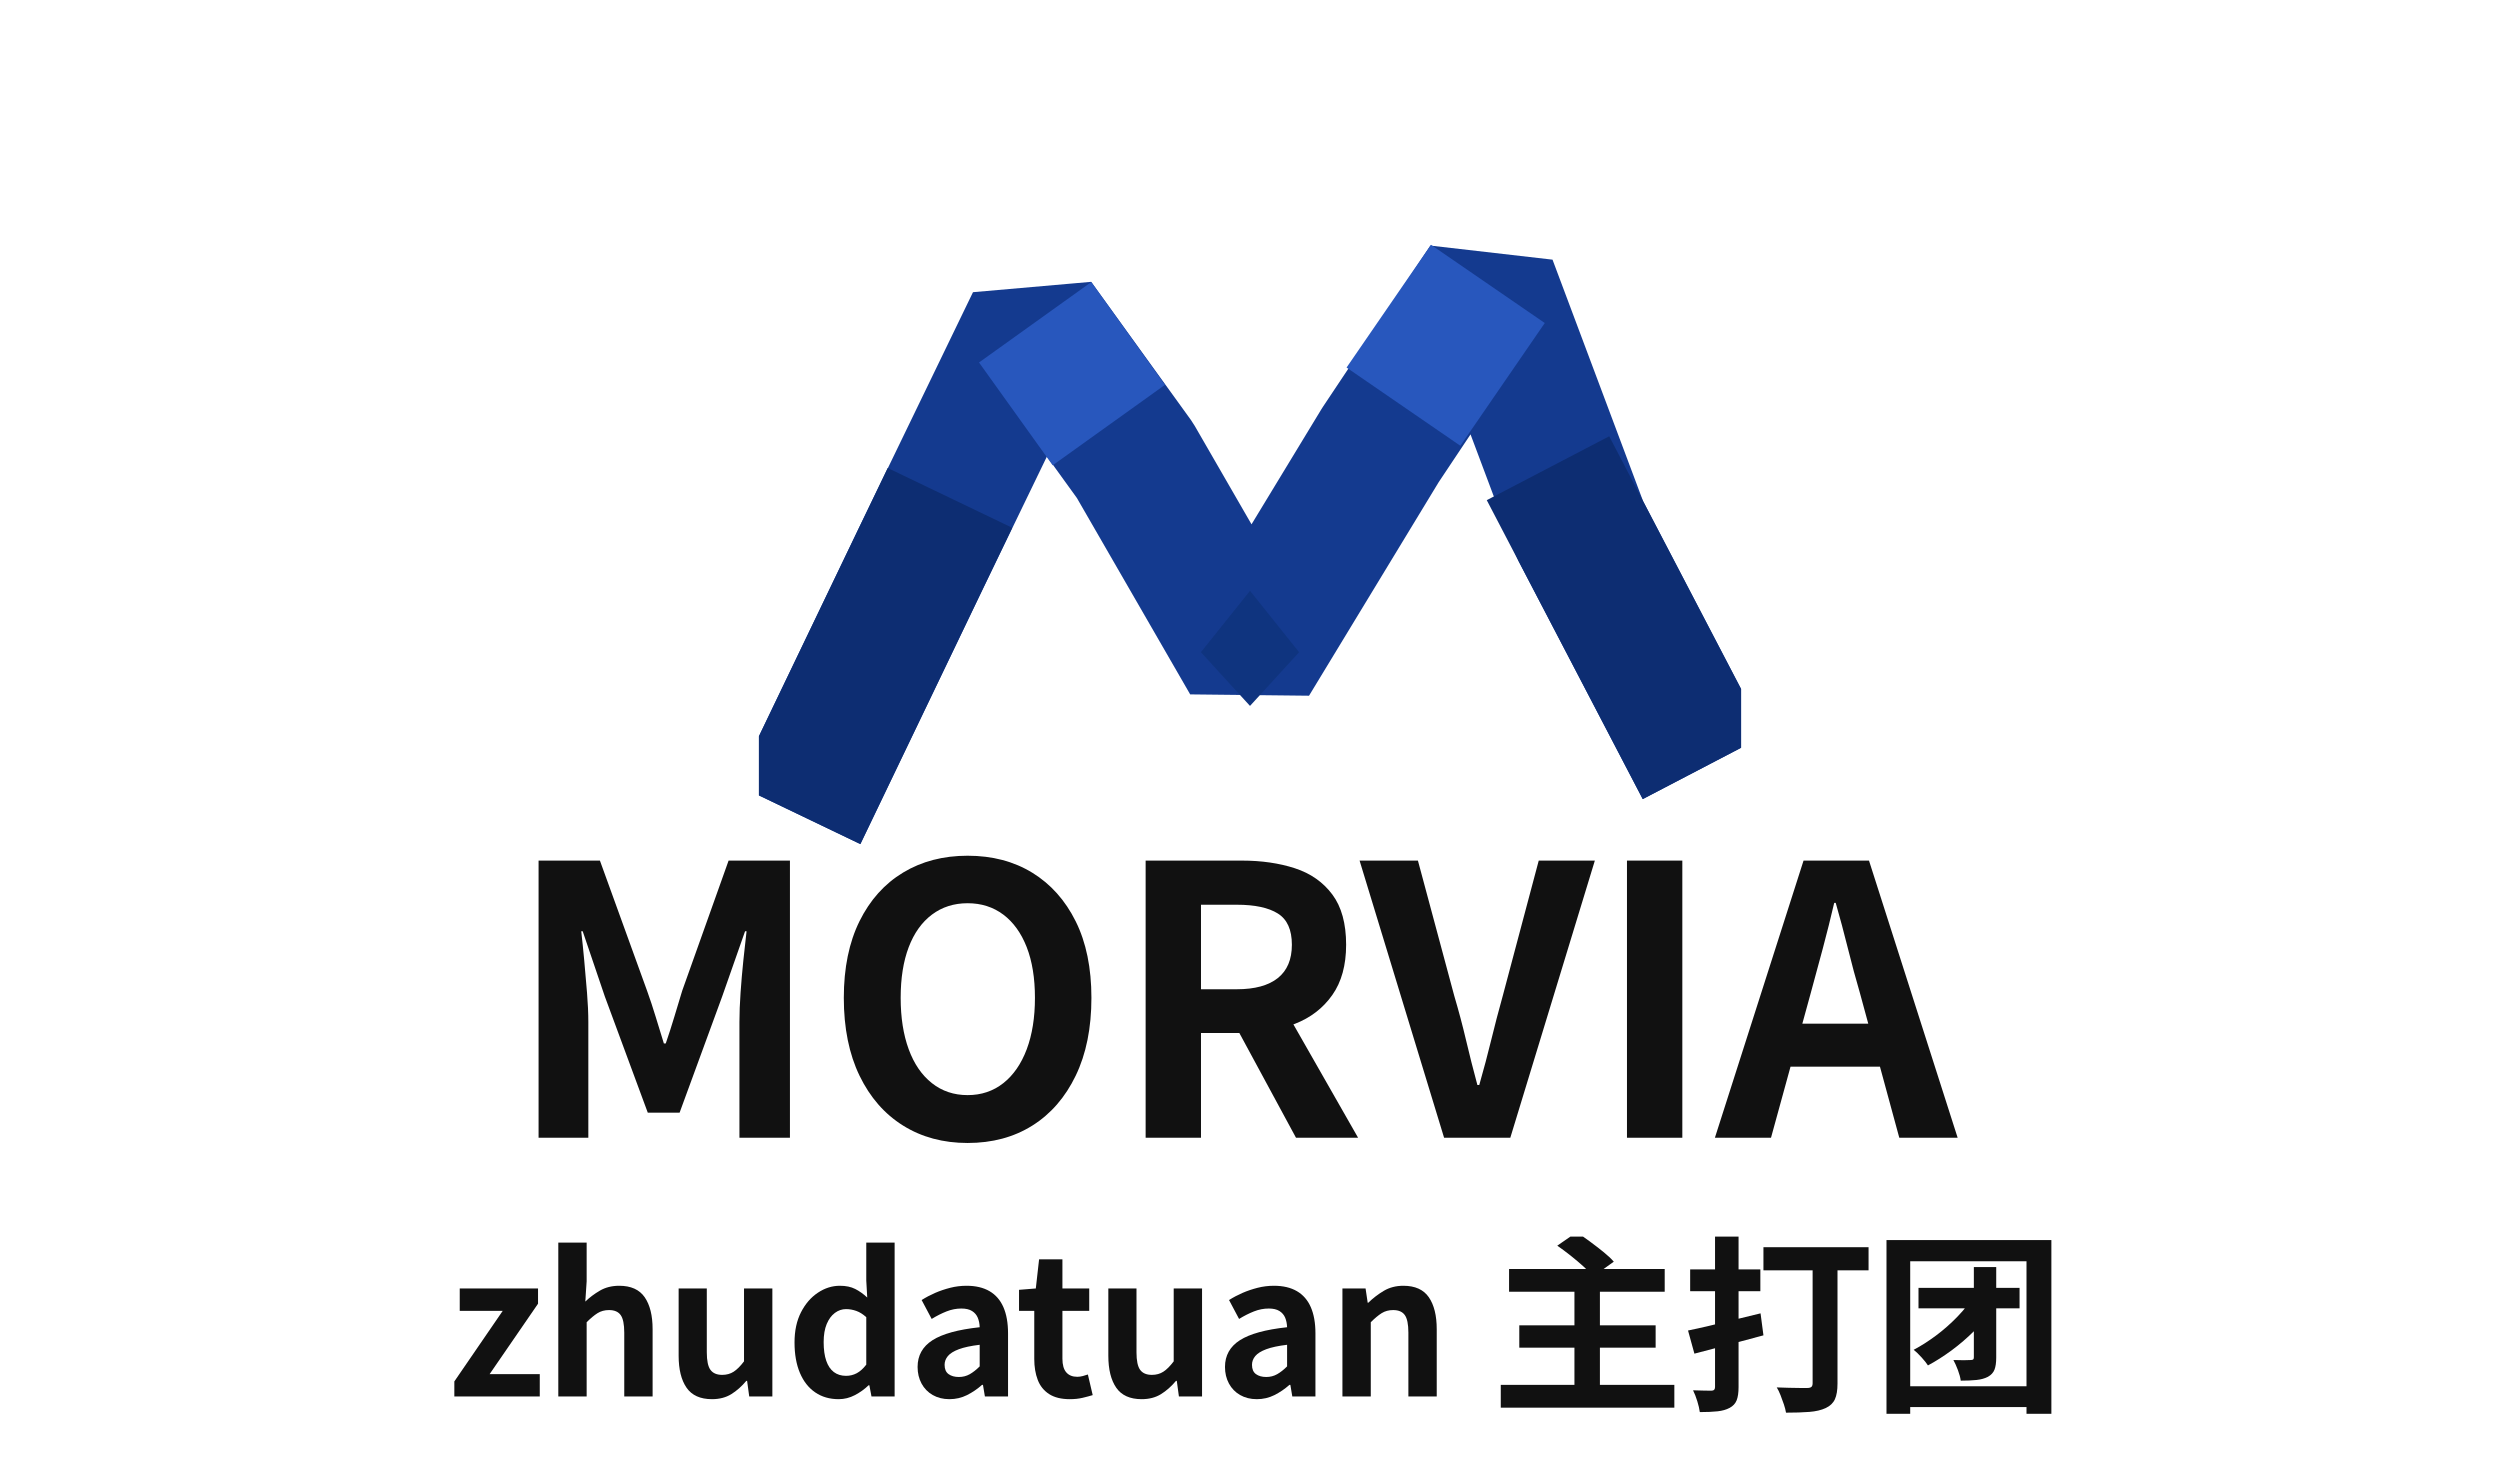
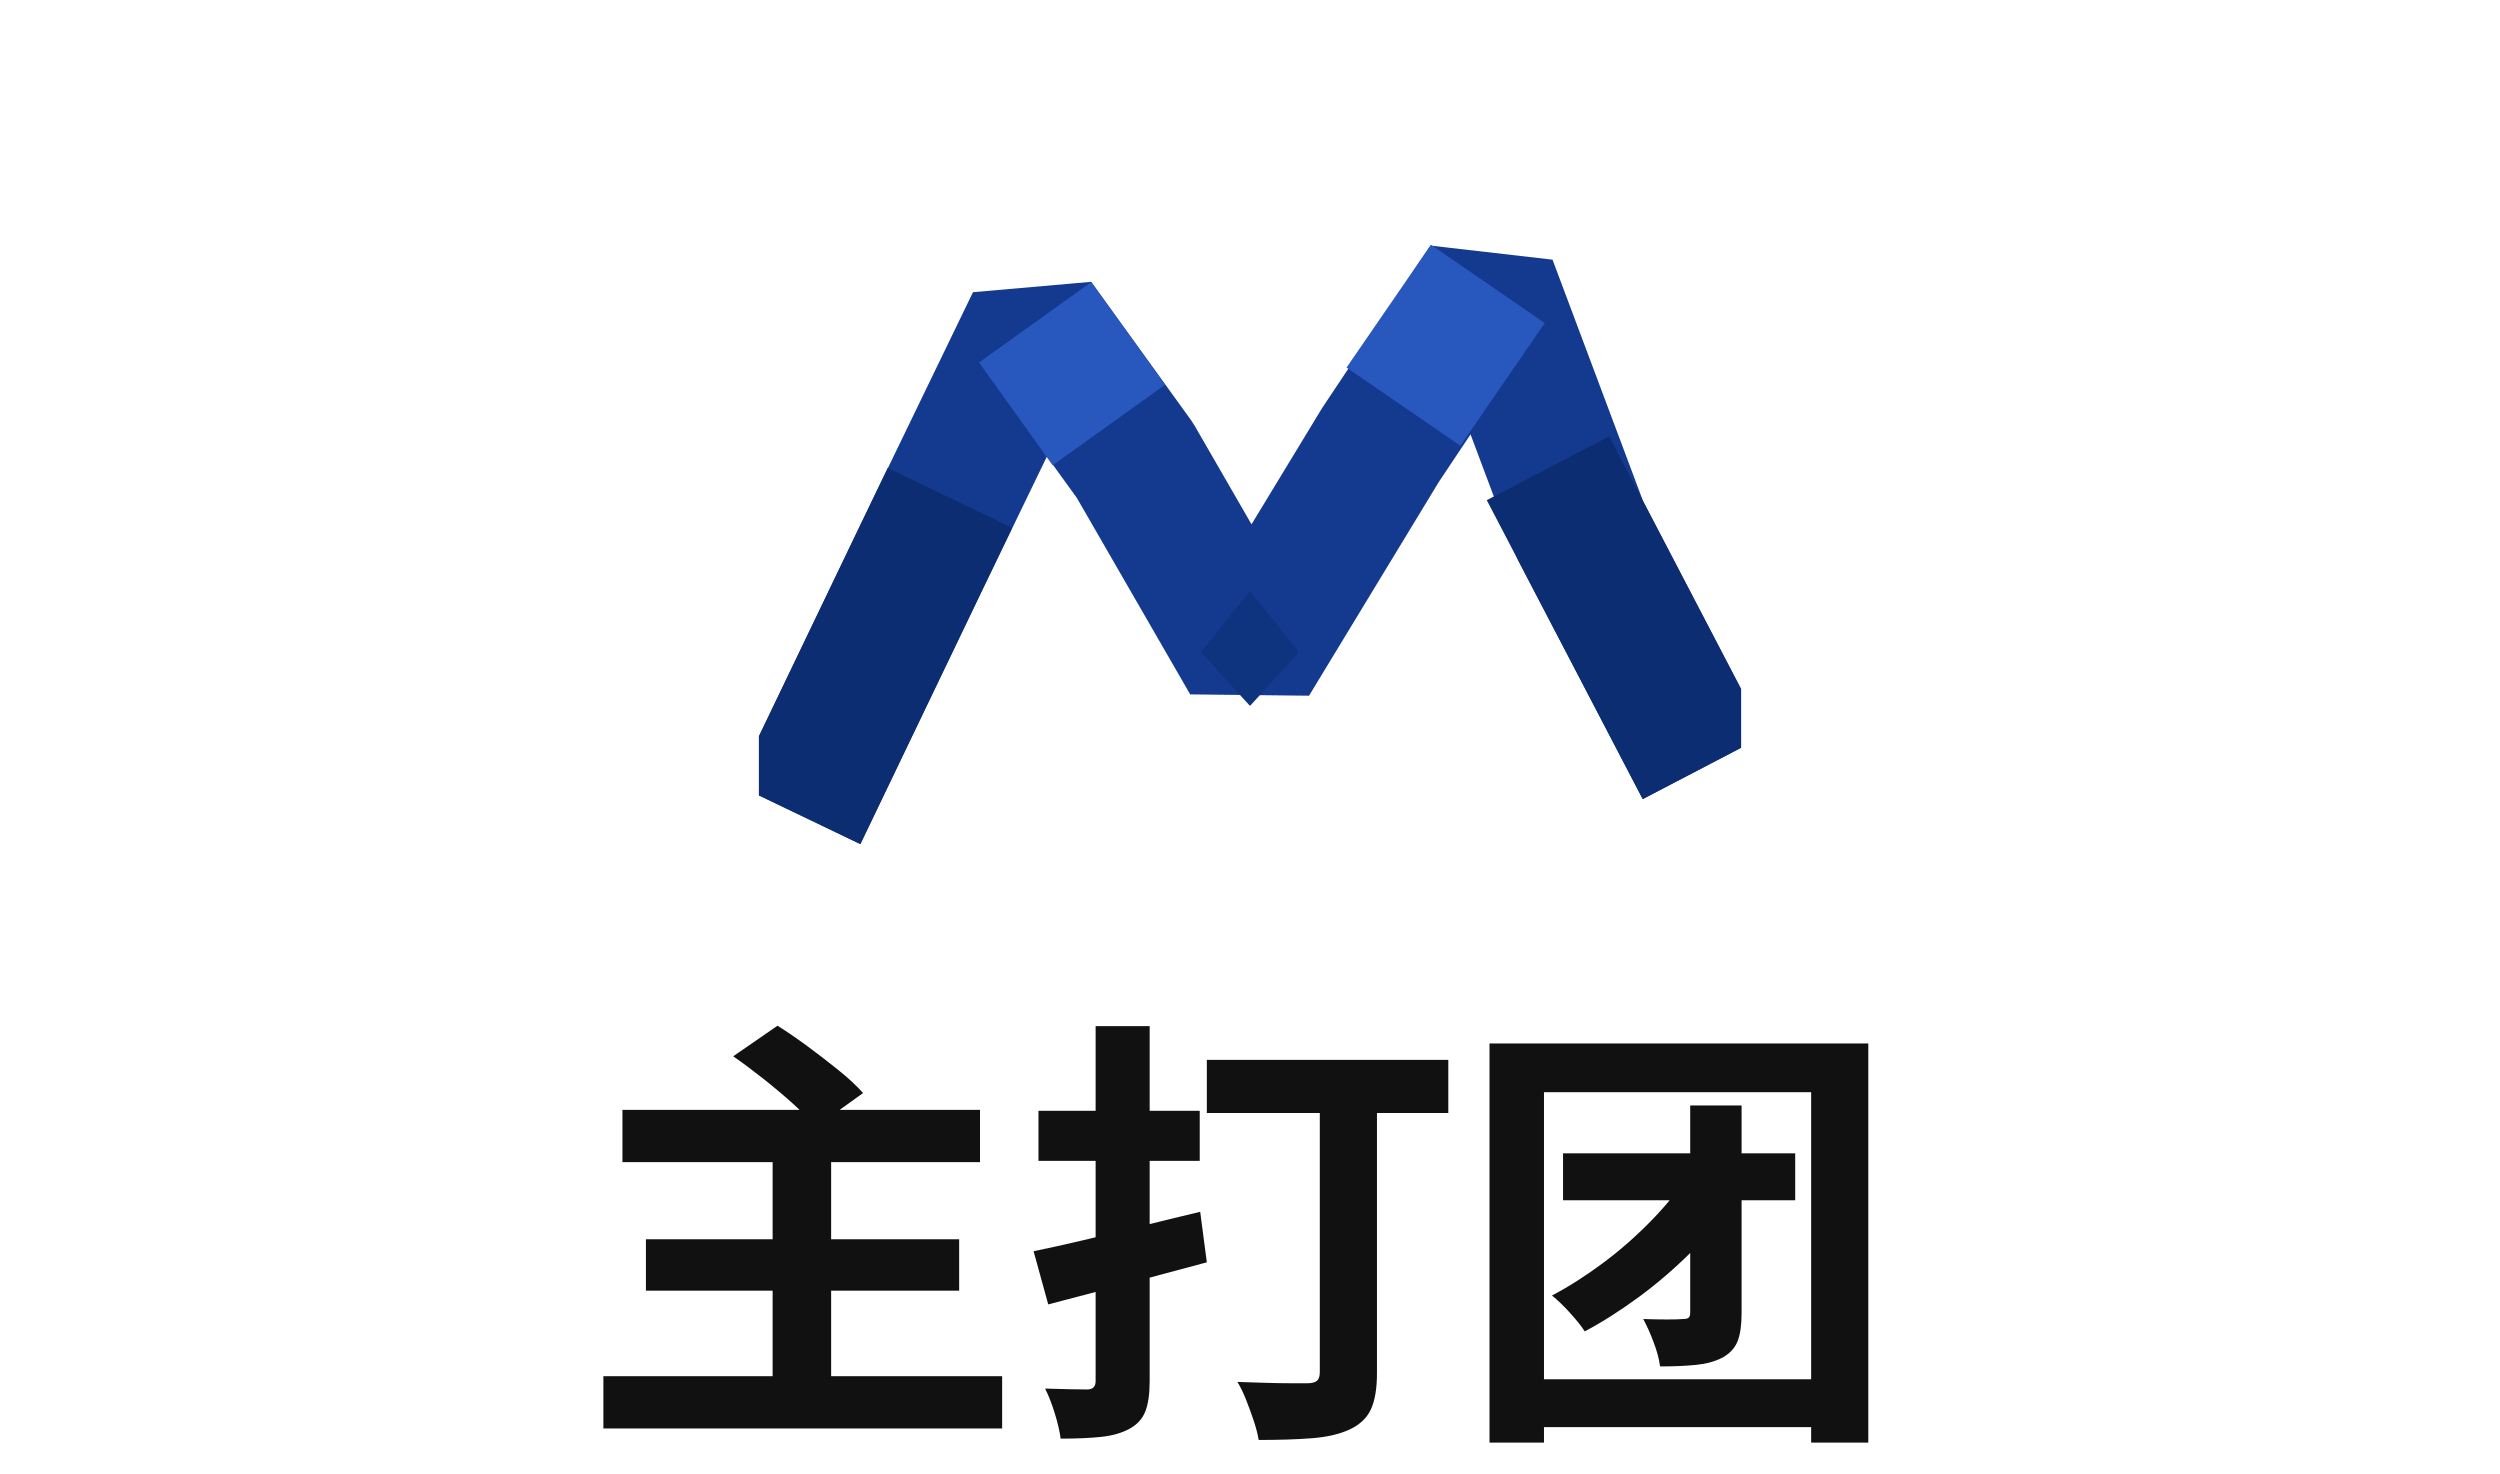
- <svg xmlns="http://www.w3.org/2000/svg" xmlns:xlink="http://www.w3.org/1999/xlink" width="560" height="330" viewBox="0 0 560 330" role="img" aria-labelledby="title desc">
+ <svg xmlns="http://www.w3.org/2000/svg" width="560" height="330" viewBox="0 0 560 330" role="img" aria-labelledby="title desc">
  <svg x="170" y="0" width="220" height="220" viewBox="0 0 64 64" preserveAspectRatio="xMinYMid meet">
    <path d="M4.5 49L10.5 36.5L18 21L24.5 30L32 43L40.5 29L47.5 18.5L53.5 34.5L59.5 46" fill="none" stroke="#143A8F" stroke-width="9" stroke-linecap="square" stroke-linejoin="bevel" />
    <path d="M4.5 49L10.5 36.5" fill="none" stroke="#0D2D72" stroke-width="9" stroke-linecap="square" />
    <path d="M18 21L22.8 27.7" fill="none" stroke="#2857BD" stroke-width="9" stroke-linecap="butt" />
    <path d="M42 26.5L47.5 18.5" fill="none" stroke="#2857BD" stroke-width="9" stroke-linecap="butt" />
    <path d="M53.5 34.5L59.5 46" fill="none" stroke="#0D2D72" stroke-width="9" stroke-linecap="square" />
    <path d="M32 38.5L35.2 42.5L32 46L28.8 42.5Z" fill="#0F347F" />
  </svg>
-   <svg x="120" y="190" width="320" height="68" viewBox="0 0 275 58" preserveAspectRatio="xMinYMid meet">
+   <svg x="130" y="226" width="300" height="102" viewBox="0 -64 216 74" preserveAspectRatio="xMinYMid meet">
    <defs>
-       <g>
-         <g id="morvia-glyph-0-0">
-           <path d="M 6.551 0 L 6.551 -53.352 L 18.359 -53.352 L 27.434 -28.297 C 28.008 -26.711 28.559 -25.043 29.09 -23.293 C 29.617 -21.539 30.145 -19.824 30.672 -18.145 L 31.031 -18.145 C 31.609 -19.824 32.16 -21.539 32.688 -23.293 C 33.215 -25.043 33.719 -26.711 34.199 -28.297 L 43.129 -53.352 L 54.938 -53.352 L 54.938 0 L 45.215 0 L 45.215 -22.246 C 45.215 -23.977 45.289 -25.871 45.434 -27.938 C 45.574 -30 45.758 -32.074 45.973 -34.164 C 46.188 -36.254 46.391 -38.113 46.586 -39.742 L 46.297 -39.742 L 41.902 -27.215 L 33.695 -4.824 L 27.574 -4.824 L 19.297 -27.215 L 15.047 -39.742 L 14.762 -39.742 C 14.953 -38.113 15.145 -36.254 15.336 -34.164 C 15.527 -32.074 15.707 -30 15.875 -27.938 C 16.043 -25.871 16.129 -23.977 16.129 -22.246 L 16.129 0 Z M 6.551 0 " />
-         </g>
-         <g id="morvia-glyph-0-1">
-           <path d="M 27.719 1.008 C 23.016 1.008 18.875 -0.109 15.301 -2.34 C 11.723 -4.57 8.93 -7.777 6.91 -11.953 C 4.895 -16.129 3.887 -21.121 3.887 -26.93 C 3.887 -32.688 4.895 -37.609 6.91 -41.688 C 8.93 -45.77 11.723 -48.887 15.301 -51.047 C 18.875 -53.207 23.016 -54.289 27.719 -54.289 C 32.473 -54.289 36.625 -53.195 40.176 -51.012 C 43.727 -48.828 46.512 -45.707 48.527 -41.652 C 50.543 -37.598 51.551 -32.688 51.551 -26.93 C 51.551 -21.121 50.543 -16.129 48.527 -11.953 C 46.512 -7.777 43.727 -4.57 40.176 -2.34 C 36.625 -0.109 32.473 1.008 27.719 1.008 Z M 27.719 -8.207 C 30.359 -8.207 32.652 -8.977 34.598 -10.512 C 36.539 -12.047 38.039 -14.219 39.098 -17.027 C 40.152 -19.836 40.68 -23.137 40.68 -26.93 C 40.68 -30.719 40.152 -33.973 39.098 -36.684 C 38.039 -39.395 36.539 -41.484 34.598 -42.949 C 32.652 -44.41 30.359 -45.145 27.719 -45.145 C 25.078 -45.145 22.789 -44.41 20.844 -42.949 C 18.898 -41.484 17.41 -39.395 16.379 -36.684 C 15.348 -33.973 14.832 -30.719 14.832 -26.93 C 14.832 -23.137 15.348 -19.836 16.379 -17.027 C 17.41 -14.219 18.898 -12.047 20.844 -10.512 C 22.789 -8.977 25.078 -8.207 27.719 -8.207 Z M 27.719 -8.207 " />
-         </g>
-         <g id="morvia-glyph-0-2">
-           <path d="M 6.551 0 L 6.551 -53.352 L 25.055 -53.352 C 28.848 -53.352 32.258 -52.859 35.281 -51.875 C 38.305 -50.891 40.703 -49.211 42.48 -46.836 C 44.258 -44.461 45.145 -41.23 45.145 -37.152 C 45.145 -33.215 44.258 -29.988 42.48 -27.469 C 40.703 -24.949 38.305 -23.102 35.281 -21.926 C 32.258 -20.746 28.848 -20.16 25.055 -20.16 L 17.207 -20.16 L 17.207 0 Z M 17.207 -28.586 L 24.121 -28.586 C 27.574 -28.586 30.203 -29.305 32.004 -30.742 C 33.805 -32.184 34.703 -34.32 34.703 -37.152 C 34.703 -40.031 33.805 -42.035 32.004 -43.164 C 30.203 -44.293 27.574 -44.855 24.121 -44.855 L 17.207 -44.855 Z M 35.496 0 L 23.113 -22.895 L 30.602 -29.52 L 47.449 0 Z M 35.496 0 " />
-         </g>
-         <g id="morvia-glyph-0-3">
-           <path d="M 15.91 0 L -0.359 -53.352 L 10.871 -53.352 L 17.855 -27.359 C 18.719 -24.434 19.477 -21.59 20.125 -18.828 C 20.773 -16.066 21.504 -13.176 22.32 -10.152 L 22.68 -10.152 C 23.543 -13.176 24.312 -16.066 24.984 -18.828 C 25.656 -21.59 26.398 -24.434 27.215 -27.359 L 34.129 -53.352 L 44.93 -53.352 L 28.656 0 Z M 15.91 0 " />
-         </g>
-         <g id="morvia-glyph-0-4">
-           <path d="M 6.551 0 L 6.551 -53.352 L 17.207 -53.352 L 17.207 0 Z M 6.551 0 " />
-         </g>
-         <g id="morvia-glyph-0-5">
-           <path d="M -0.289 0 L 16.777 -53.352 L 29.375 -53.352 L 46.441 0 L 35.207 0 L 27.648 -27.793 C 26.832 -30.574 26.051 -33.469 25.309 -36.469 C 24.562 -39.469 23.785 -42.383 22.969 -45.215 L 22.68 -45.215 C 22.008 -42.336 21.277 -39.406 20.484 -36.434 C 19.691 -33.457 18.91 -30.574 18.145 -27.793 L 10.512 0 Z M 10.297 -13.68 L 10.297 -21.961 L 35.641 -21.961 L 35.641 -13.68 Z M 10.297 -13.68 " />
-         </g>
+       <g id="approved-glyph-0-8">
+         <path d="M 6.84 -47.594 L 64.945 -47.594 L 64.945 -39.098 L 6.84 -39.098 Z M 10.656 -26.566 L 61.559 -26.566 L 61.559 -18.215 L 10.656 -18.215 Z M 3.742 -4.32 L 68.543 -4.32 L 68.543 4.176 L 3.742 4.176 Z M 31.246 -40.246 L 40.754 -40.246 L 40.754 0.215 L 31.246 0.215 Z M 24.84 -56.305 L 32.039 -61.273 C 33.574 -60.312 35.219 -59.184 36.973 -57.887 C 38.723 -56.594 40.402 -55.297 42.012 -54 C 43.621 -52.703 44.93 -51.48 45.938 -50.328 L 38.23 -44.785 C 37.367 -45.887 36.18 -47.125 34.668 -48.492 C 33.156 -49.859 31.535 -51.227 29.809 -52.598 C 28.078 -53.965 26.426 -55.199 24.84 -56.305 Z M 24.84 -56.305 " />
      </g>
-     </defs>
-     <g fill="rgb(6.667%, 6.667%, 6.667%)" fill-opacity="1">
-       <use xlink:href="#morvia-glyph-0-0" x="-6" y="55.516" />
-       <use xlink:href="#morvia-glyph-0-1" x="55.422" y="55.516" />
-       <use xlink:href="#morvia-glyph-0-2" x="110.859" y="55.516" />
-       <use xlink:href="#morvia-glyph-0-3" x="158.953" y="55.516" />
-       <use xlink:href="#morvia-glyph-0-4" x="203.516" y="55.516" />
-       <use xlink:href="#morvia-glyph-0-5" x="227.281" y="55.516" />
-     </g>
-   </svg>
-   <svg x="100" y="277" width="360" height="41" viewBox="0 24 600 68" preserveAspectRatio="xMinYMid meet">
-     <defs>
-       <g>
-         <g id="approved-glyph-0-0">
-           <path d="M 2.953 0 L 2.953 -5.617 L 21.023 -31.969 L 4.969 -31.969 L 4.969 -40.32 L 34.199 -40.32 L 34.199 -34.633 L 16.129 -8.352 L 34.848 -8.352 L 34.848 0 Z M 2.953 0 " />
-         </g>
-         <g id="approved-glyph-0-1">
-           <path d="M 5.688 0 L 5.688 -57.457 L 16.273 -57.457 L 16.273 -42.984 L 15.77 -35.426 C 17.352 -36.961 19.176 -38.328 21.238 -39.527 C 23.305 -40.727 25.703 -41.328 28.441 -41.328 C 32.809 -41.328 35.977 -39.898 37.945 -37.043 C 39.91 -34.188 40.895 -30.215 40.895 -25.129 L 40.895 0 L 30.312 0 L 30.312 -23.832 C 30.312 -26.953 29.867 -29.137 28.98 -30.383 C 28.094 -31.633 26.641 -32.258 24.625 -32.258 C 22.992 -32.258 21.562 -31.871 20.34 -31.105 C 19.117 -30.336 17.762 -29.207 16.273 -27.719 L 16.273 0 Z M 5.688 0 " />
-         </g>
-         <g id="approved-glyph-0-2">
-           <path d="M 17.711 1.008 C 13.344 1.008 10.176 -0.422 8.207 -3.277 C 6.238 -6.133 5.258 -10.105 5.258 -15.191 L 5.258 -40.32 L 15.77 -40.32 L 15.77 -16.488 C 15.77 -13.367 16.223 -11.184 17.137 -9.938 C 18.047 -8.688 19.512 -8.062 21.527 -8.062 C 23.16 -8.062 24.59 -8.461 25.812 -9.254 C 27.035 -10.043 28.32 -11.328 29.664 -13.105 L 29.664 -40.32 L 40.246 -40.32 L 40.246 0 L 31.609 0 L 30.816 -5.832 L 30.527 -5.832 C 28.801 -3.77 26.93 -2.113 24.91 -0.863 C 22.895 0.383 20.496 1.008 17.711 1.008 Z M 17.711 1.008 " />
-         </g>
-         <g id="approved-glyph-0-3">
-           <path d="M 19.871 1.008 C 16.512 1.008 13.598 0.168 11.125 -1.512 C 8.652 -3.191 6.742 -5.617 5.398 -8.785 C 4.055 -11.953 3.383 -15.742 3.383 -20.16 C 3.383 -24.527 4.188 -28.285 5.797 -31.43 C 7.402 -34.57 9.504 -37.008 12.098 -38.734 C 14.688 -40.465 17.426 -41.328 20.305 -41.328 C 22.559 -41.328 24.469 -40.934 26.027 -40.141 C 27.59 -39.348 29.09 -38.281 30.527 -36.938 L 30.168 -43.273 L 30.168 -57.457 L 40.754 -57.457 L 40.754 0 L 32.113 0 L 31.32 -4.176 L 31.031 -4.176 C 29.543 -2.734 27.84 -1.512 25.922 -0.504 C 24 0.504 21.984 1.008 19.871 1.008 Z M 22.609 -7.703 C 24.047 -7.703 25.379 -8.027 26.605 -8.676 C 27.828 -9.324 29.016 -10.391 30.168 -11.879 L 30.168 -29.594 C 28.969 -30.695 27.73 -31.477 26.461 -31.934 C 25.188 -32.387 23.902 -32.617 22.609 -32.617 C 21.121 -32.617 19.738 -32.148 18.469 -31.211 C 17.195 -30.277 16.176 -28.895 15.406 -27.07 C 14.641 -25.246 14.258 -22.992 14.258 -20.305 C 14.258 -17.52 14.578 -15.191 15.227 -13.32 C 15.875 -11.449 16.824 -10.043 18.07 -9.109 C 19.32 -8.172 20.832 -7.703 22.609 -7.703 Z M 22.609 -7.703 " />
-         </g>
-         <g id="approved-glyph-0-4">
-           <path d="M 15.551 1.008 C 13.199 1.008 11.125 0.492 9.324 -0.539 C 7.523 -1.57 6.133 -3 5.148 -4.824 C 4.164 -6.648 3.672 -8.711 3.672 -11.016 C 3.672 -15.289 5.52 -18.613 9.215 -20.988 C 12.91 -23.363 18.793 -24.984 26.855 -25.848 C 26.809 -27.191 26.566 -28.379 26.137 -29.41 C 25.703 -30.445 24.996 -31.273 24.012 -31.895 C 23.027 -32.52 21.695 -32.832 20.016 -32.832 C 18.145 -32.832 16.297 -32.473 14.473 -31.754 C 12.648 -31.031 10.801 -30.098 8.93 -28.945 L 5.184 -36 C 6.77 -37.008 8.449 -37.895 10.223 -38.664 C 12 -39.434 13.871 -40.066 15.84 -40.57 C 17.809 -41.074 19.848 -41.328 21.961 -41.328 C 25.367 -41.328 28.223 -40.656 30.527 -39.312 C 32.832 -37.969 34.559 -35.977 35.711 -33.336 C 36.863 -30.695 37.441 -27.434 37.441 -23.543 L 37.441 0 L 28.801 0 L 28.078 -4.32 L 27.719 -4.32 C 25.992 -2.785 24.121 -1.512 22.105 -0.504 C 20.09 0.504 17.902 1.008 15.551 1.008 Z M 19.078 -7.273 C 20.566 -7.273 21.926 -7.621 23.148 -8.316 C 24.371 -9.012 25.609 -9.984 26.855 -11.23 L 26.855 -19.297 C 23.594 -18.91 21 -18.359 19.078 -17.641 C 17.16 -16.922 15.793 -16.066 14.977 -15.086 C 14.16 -14.102 13.754 -13.008 13.754 -11.809 C 13.754 -10.223 14.242 -9.07 15.227 -8.352 C 16.211 -7.633 17.496 -7.273 19.078 -7.273 Z M 19.078 -7.273 " />
-         </g>
-         <g id="approved-glyph-0-5">
-           <path d="M 20.449 1.008 C 17.281 1.008 14.711 0.371 12.742 -0.898 C 10.777 -2.172 9.359 -3.938 8.496 -6.191 C 7.633 -8.449 7.199 -11.062 7.199 -14.039 L 7.199 -31.969 L 1.512 -31.969 L 1.512 -39.816 L 7.777 -40.32 L 9 -51.191 L 17.711 -51.191 L 17.711 -40.32 L 27.719 -40.32 L 27.719 -31.969 L 17.711 -31.969 L 17.711 -14.113 C 17.711 -11.809 18.191 -10.105 19.152 -9 C 20.113 -7.895 21.48 -7.344 23.258 -7.344 C 23.93 -7.344 24.625 -7.441 25.344 -7.633 C 26.062 -7.824 26.688 -8.016 27.215 -8.207 L 29.016 -0.504 C 27.91 -0.168 26.652 0.168 25.234 0.504 C 23.82 0.84 22.223 1.008 20.449 1.008 Z M 20.449 1.008 " />
-         </g>
-         <g id="approved-glyph-0-6">
-           <path d="M 5.688 0 L 5.688 -40.32 L 14.328 -40.32 L 15.121 -34.992 L 15.336 -34.992 C 17.113 -36.719 19.055 -38.207 21.168 -39.457 C 23.281 -40.703 25.703 -41.328 28.441 -41.328 C 32.809 -41.328 35.977 -39.898 37.945 -37.043 C 39.91 -34.188 40.895 -30.215 40.895 -25.129 L 40.895 0 L 30.312 0 L 30.312 -23.832 C 30.312 -26.953 29.867 -29.137 28.98 -30.383 C 28.094 -31.633 26.641 -32.258 24.625 -32.258 C 22.992 -32.258 21.562 -31.871 20.34 -31.105 C 19.117 -30.336 17.762 -29.207 16.273 -27.719 L 16.273 0 Z M 5.688 0 " />
-         </g>
-         <g id="approved-glyph-0-7">
- </g>
-         <g id="approved-glyph-0-8">
-           <path d="M 6.84 -47.594 L 64.945 -47.594 L 64.945 -39.098 L 6.84 -39.098 Z M 10.656 -26.566 L 61.559 -26.566 L 61.559 -18.215 L 10.656 -18.215 Z M 3.742 -4.32 L 68.543 -4.32 L 68.543 4.176 L 3.742 4.176 Z M 31.246 -40.246 L 40.754 -40.246 L 40.754 0.215 L 31.246 0.215 Z M 24.84 -56.305 L 32.039 -61.273 C 33.574 -60.312 35.219 -59.184 36.973 -57.887 C 38.723 -56.594 40.402 -55.297 42.012 -54 C 43.621 -52.703 44.93 -51.48 45.938 -50.328 L 38.23 -44.785 C 37.367 -45.887 36.18 -47.125 34.668 -48.492 C 33.156 -49.859 31.535 -51.227 29.809 -52.598 C 28.078 -53.965 26.426 -55.199 24.84 -56.305 Z M 24.84 -56.305 " />
-         </g>
-         <g id="approved-glyph-0-9">
-           <path d="M 2.375 -24.625 C 4.727 -25.105 7.379 -25.691 10.332 -26.387 C 13.285 -27.086 16.402 -27.84 19.691 -28.656 C 22.98 -29.473 26.23 -30.266 29.449 -31.031 L 30.527 -22.824 C 26.113 -21.625 21.637 -20.426 17.102 -19.223 C 12.562 -18.023 8.449 -16.945 4.754 -15.984 Z M 3.168 -47.449 L 29.375 -47.449 L 29.375 -39.312 L 3.168 -39.312 Z M 12.457 -61.199 L 21.238 -61.199 L 21.238 -3.527 C 21.238 -1.414 21 0.238 20.52 1.441 C 20.039 2.641 19.176 3.574 17.93 4.246 C 16.68 4.922 15.168 5.352 13.391 5.543 C 11.617 5.734 9.406 5.832 6.77 5.832 C 6.625 4.68 6.312 3.324 5.832 1.766 C 5.352 0.203 4.824 -1.152 4.246 -2.305 C 5.641 -2.258 7.008 -2.219 8.352 -2.195 C 9.695 -2.172 10.609 -2.16 11.09 -2.16 C 12 -2.16 12.457 -2.617 12.457 -3.527 Z M 30.527 -55.727 L 69.77 -55.727 L 69.77 -47.09 L 30.527 -47.09 Z M 48.887 -52.559 L 58.176 -52.559 L 58.176 -4.824 C 58.176 -2.328 57.852 -0.371 57.203 1.043 C 56.555 2.461 55.414 3.551 53.785 4.32 C 52.152 5.09 50.113 5.566 47.664 5.762 C 45.215 5.953 42.312 6.047 38.953 6.047 C 38.809 5.137 38.543 4.105 38.16 2.953 C 37.777 1.801 37.355 0.648 36.898 -0.504 C 36.445 -1.656 35.977 -2.617 35.496 -3.383 C 36.984 -3.336 38.508 -3.289 40.066 -3.238 C 41.629 -3.191 43.031 -3.168 44.281 -3.168 C 45.527 -3.168 46.391 -3.168 46.871 -3.168 C 47.594 -3.168 48.109 -3.301 48.422 -3.562 C 48.73 -3.828 48.887 -4.297 48.887 -4.969 Z M 48.887 -52.559 " />
-         </g>
-         <g id="approved-glyph-0-10">
-           <path d="M 5.184 -58.391 L 66.742 -58.391 L 66.742 6.48 L 57.457 6.48 L 57.457 -50.473 L 14.039 -50.473 L 14.039 6.48 L 5.184 6.48 Z M 10.297 -3.816 L 62.93 -3.816 L 62.93 3.961 L 10.297 3.961 Z M 17.137 -40.535 L 54.863 -40.535 L 54.863 -32.902 L 17.137 -32.902 Z M 37.801 -48.312 L 46.152 -48.312 L 46.152 -14.543 C 46.152 -12.625 45.938 -11.113 45.504 -10.008 C 45.07 -8.902 44.258 -8.016 43.055 -7.344 C 41.855 -6.719 40.43 -6.324 38.773 -6.156 C 37.117 -5.988 35.16 -5.902 32.902 -5.902 C 32.762 -7.055 32.41 -8.363 31.859 -9.828 C 31.309 -11.293 30.742 -12.551 30.168 -13.609 C 31.512 -13.559 32.809 -13.535 34.055 -13.535 C 35.305 -13.535 36.168 -13.559 36.648 -13.609 C 37.078 -13.609 37.379 -13.68 37.547 -13.824 C 37.715 -13.969 37.801 -14.23 37.801 -14.617 Z M 38.375 -38.375 L 45.359 -33.406 C 43.297 -30.336 40.883 -27.422 38.125 -24.66 C 35.363 -21.898 32.484 -19.414 29.484 -17.207 C 26.484 -15 23.543 -13.129 20.664 -11.594 C 20.184 -12.359 19.402 -13.344 18.324 -14.543 C 17.242 -15.742 16.246 -16.703 15.336 -17.426 C 18.07 -18.863 20.855 -20.641 23.688 -22.754 C 26.52 -24.863 29.219 -27.254 31.789 -29.914 C 34.355 -32.578 36.551 -35.398 38.375 -38.375 Z M 38.375 -38.375 " />
-         </g>
+       <g id="approved-glyph-0-9">
+         <path d="M 2.375 -24.625 C 4.727 -25.105 7.379 -25.691 10.332 -26.387 C 13.285 -27.086 16.402 -27.84 19.691 -28.656 C 22.98 -29.473 26.23 -30.266 29.449 -31.031 L 30.527 -22.824 C 26.113 -21.625 21.637 -20.426 17.102 -19.223 C 12.562 -18.023 8.449 -16.945 4.754 -15.984 Z M 3.168 -47.449 L 29.375 -47.449 L 29.375 -39.312 L 3.168 -39.312 Z M 12.457 -61.199 L 21.238 -61.199 L 21.238 -3.527 C 21.238 -1.414 21 0.238 20.52 1.441 C 20.039 2.641 19.176 3.574 17.93 4.246 C 16.68 4.922 15.168 5.352 13.391 5.543 C 11.617 5.734 9.406 5.832 6.77 5.832 C 6.625 4.68 6.312 3.324 5.832 1.766 C 5.352 0.203 4.824 -1.152 4.246 -2.305 C 5.641 -2.258 7.008 -2.219 8.352 -2.195 C 9.695 -2.172 10.609 -2.16 11.09 -2.16 C 12 -2.16 12.457 -2.617 12.457 -3.527 Z M 30.527 -55.727 L 69.77 -55.727 L 69.77 -47.09 L 30.527 -47.09 Z M 48.887 -52.559 L 58.176 -52.559 L 58.176 -4.824 C 58.176 -2.328 57.852 -0.371 57.203 1.043 C 56.555 2.461 55.414 3.551 53.785 4.32 C 52.152 5.09 50.113 5.566 47.664 5.762 C 45.215 5.953 42.312 6.047 38.953 6.047 C 38.809 5.137 38.543 4.105 38.16 2.953 C 37.777 1.801 37.355 0.648 36.898 -0.504 C 36.445 -1.656 35.977 -2.617 35.496 -3.383 C 36.984 -3.336 38.508 -3.289 40.066 -3.238 C 41.629 -3.191 43.031 -3.168 44.281 -3.168 C 45.527 -3.168 46.391 -3.168 46.871 -3.168 C 47.594 -3.168 48.109 -3.301 48.422 -3.562 C 48.73 -3.828 48.887 -4.297 48.887 -4.969 Z M 48.887 -52.559 " />
+       </g>
+       <g id="approved-glyph-0-10">
+         <path d="M 5.184 -58.391 L 66.742 -58.391 L 66.742 6.48 L 57.457 6.48 L 57.457 -50.473 L 14.039 -50.473 L 14.039 6.48 L 5.184 6.48 Z M 10.297 -3.816 L 62.93 -3.816 L 62.93 3.961 L 10.297 3.961 Z M 17.137 -40.535 L 54.863 -40.535 L 54.863 -32.902 L 17.137 -32.902 Z M 37.801 -48.312 L 46.152 -48.312 L 46.152 -14.543 C 46.152 -12.625 45.938 -11.113 45.504 -10.008 C 45.07 -8.902 44.258 -8.016 43.055 -7.344 C 41.855 -6.719 40.43 -6.324 38.773 -6.156 C 37.117 -5.988 35.16 -5.902 32.902 -5.902 C 32.762 -7.055 32.41 -8.363 31.859 -9.828 C 31.309 -11.293 30.742 -12.551 30.168 -13.609 C 31.512 -13.559 32.809 -13.535 34.055 -13.535 C 35.305 -13.535 36.168 -13.559 36.648 -13.609 C 37.078 -13.609 37.379 -13.68 37.547 -13.824 C 37.715 -13.969 37.801 -14.23 37.801 -14.617 Z M 38.375 -38.375 L 45.359 -33.406 C 43.297 -30.336 40.883 -27.422 38.125 -24.66 C 35.363 -21.898 32.484 -19.414 29.484 -17.207 C 26.484 -15 23.543 -13.129 20.664 -11.594 C 20.184 -12.359 19.402 -13.344 18.324 -14.543 C 17.242 -15.742 16.246 -16.703 15.336 -17.426 C 18.07 -18.863 20.855 -20.641 23.688 -22.754 C 26.52 -24.863 29.219 -27.254 31.789 -29.914 C 34.355 -32.578 36.551 -35.398 38.375 -38.375 Z M 38.375 -38.375 " />
      </g>
    </defs>
    <g fill="#111111">
-       <use href="#approved-glyph-0-0" x="0" y="83.516" />
-       <use href="#approved-glyph-0-1" x="36.077" y="83.516" />
-       <use href="#approved-glyph-0-2" x="81.435" y="83.516" />
-       <use href="#approved-glyph-0-3" x="126.574" y="83.516" />
-       <use href="#approved-glyph-0-4" x="172.229" y="83.516" />
-       <use href="#approved-glyph-0-5" x="212.259" y="83.516" />
-       <use href="#approved-glyph-0-2" x="241.852" y="83.516" />
-       <use href="#approved-glyph-0-4" x="286.991" y="83.516" />
-       <use href="#approved-glyph-0-6" x="328.818" y="83.516" />
-       <use href="#approved-glyph-0-7" x="374.254" y="83.516" />
-       <use href="#approved-glyph-0-8" x="389.878" y="83.516" />
-       <use href="#approved-glyph-0-9" x="461.158" y="83.516" />
-       <use href="#approved-glyph-0-10" x="532.438" y="83.516" />
+       <use href="#approved-glyph-0-8" x="0" y="0" />
+       <use href="#approved-glyph-0-9" x="71.28" y="0" />
+       <use href="#approved-glyph-0-10" x="142.56" y="0" />
    </g>
  </svg>
</svg>
